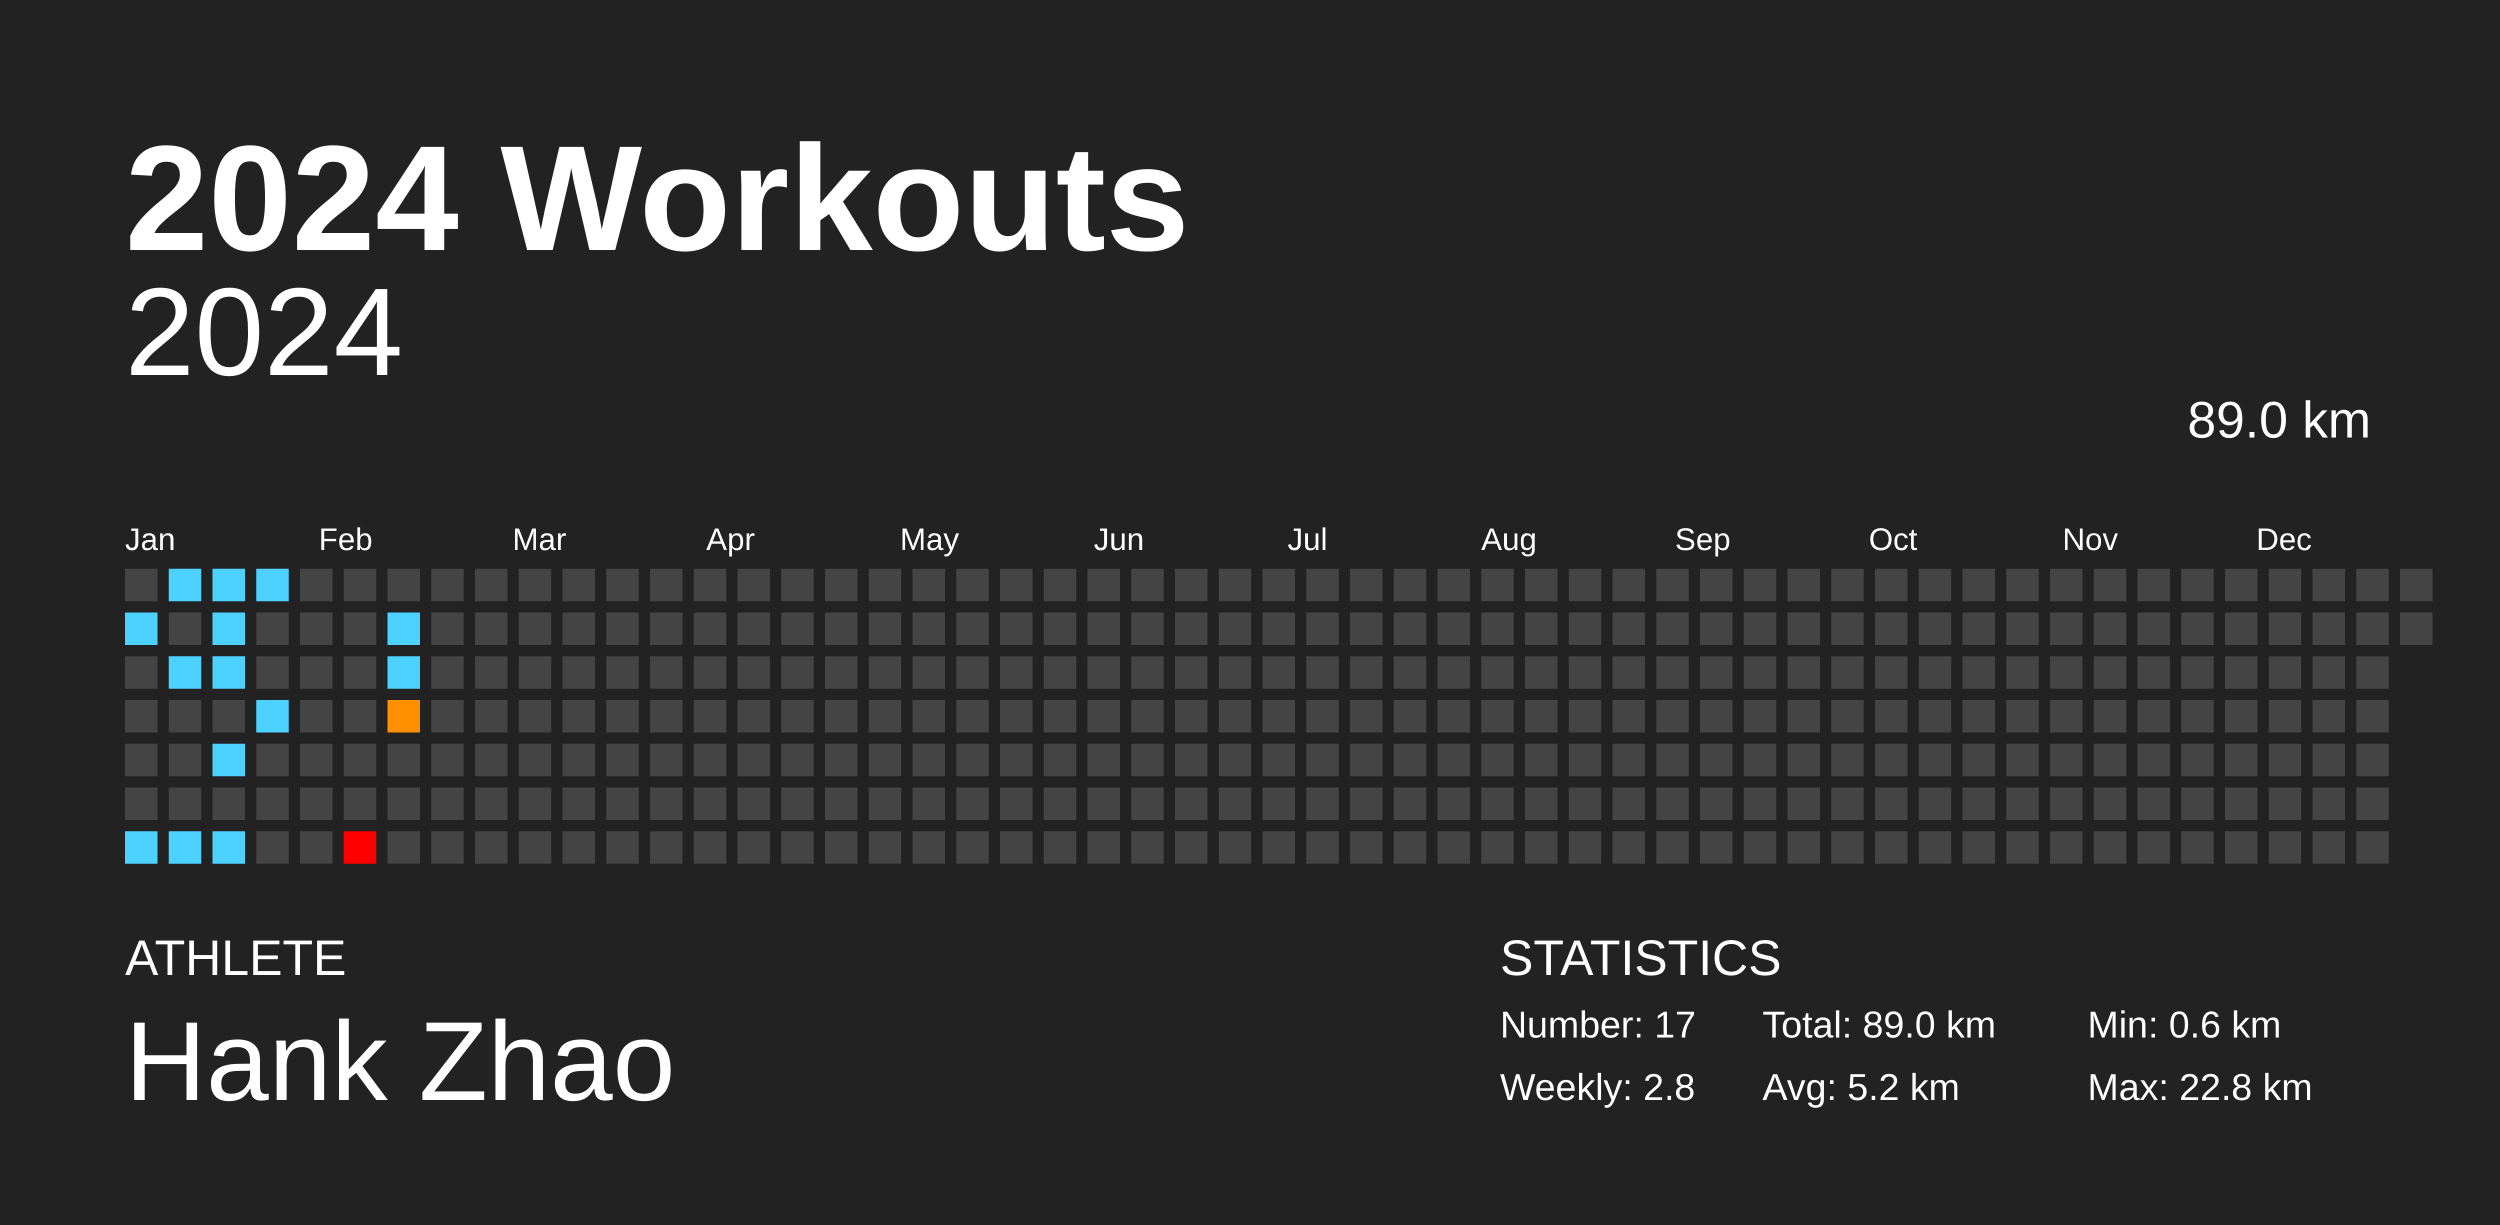
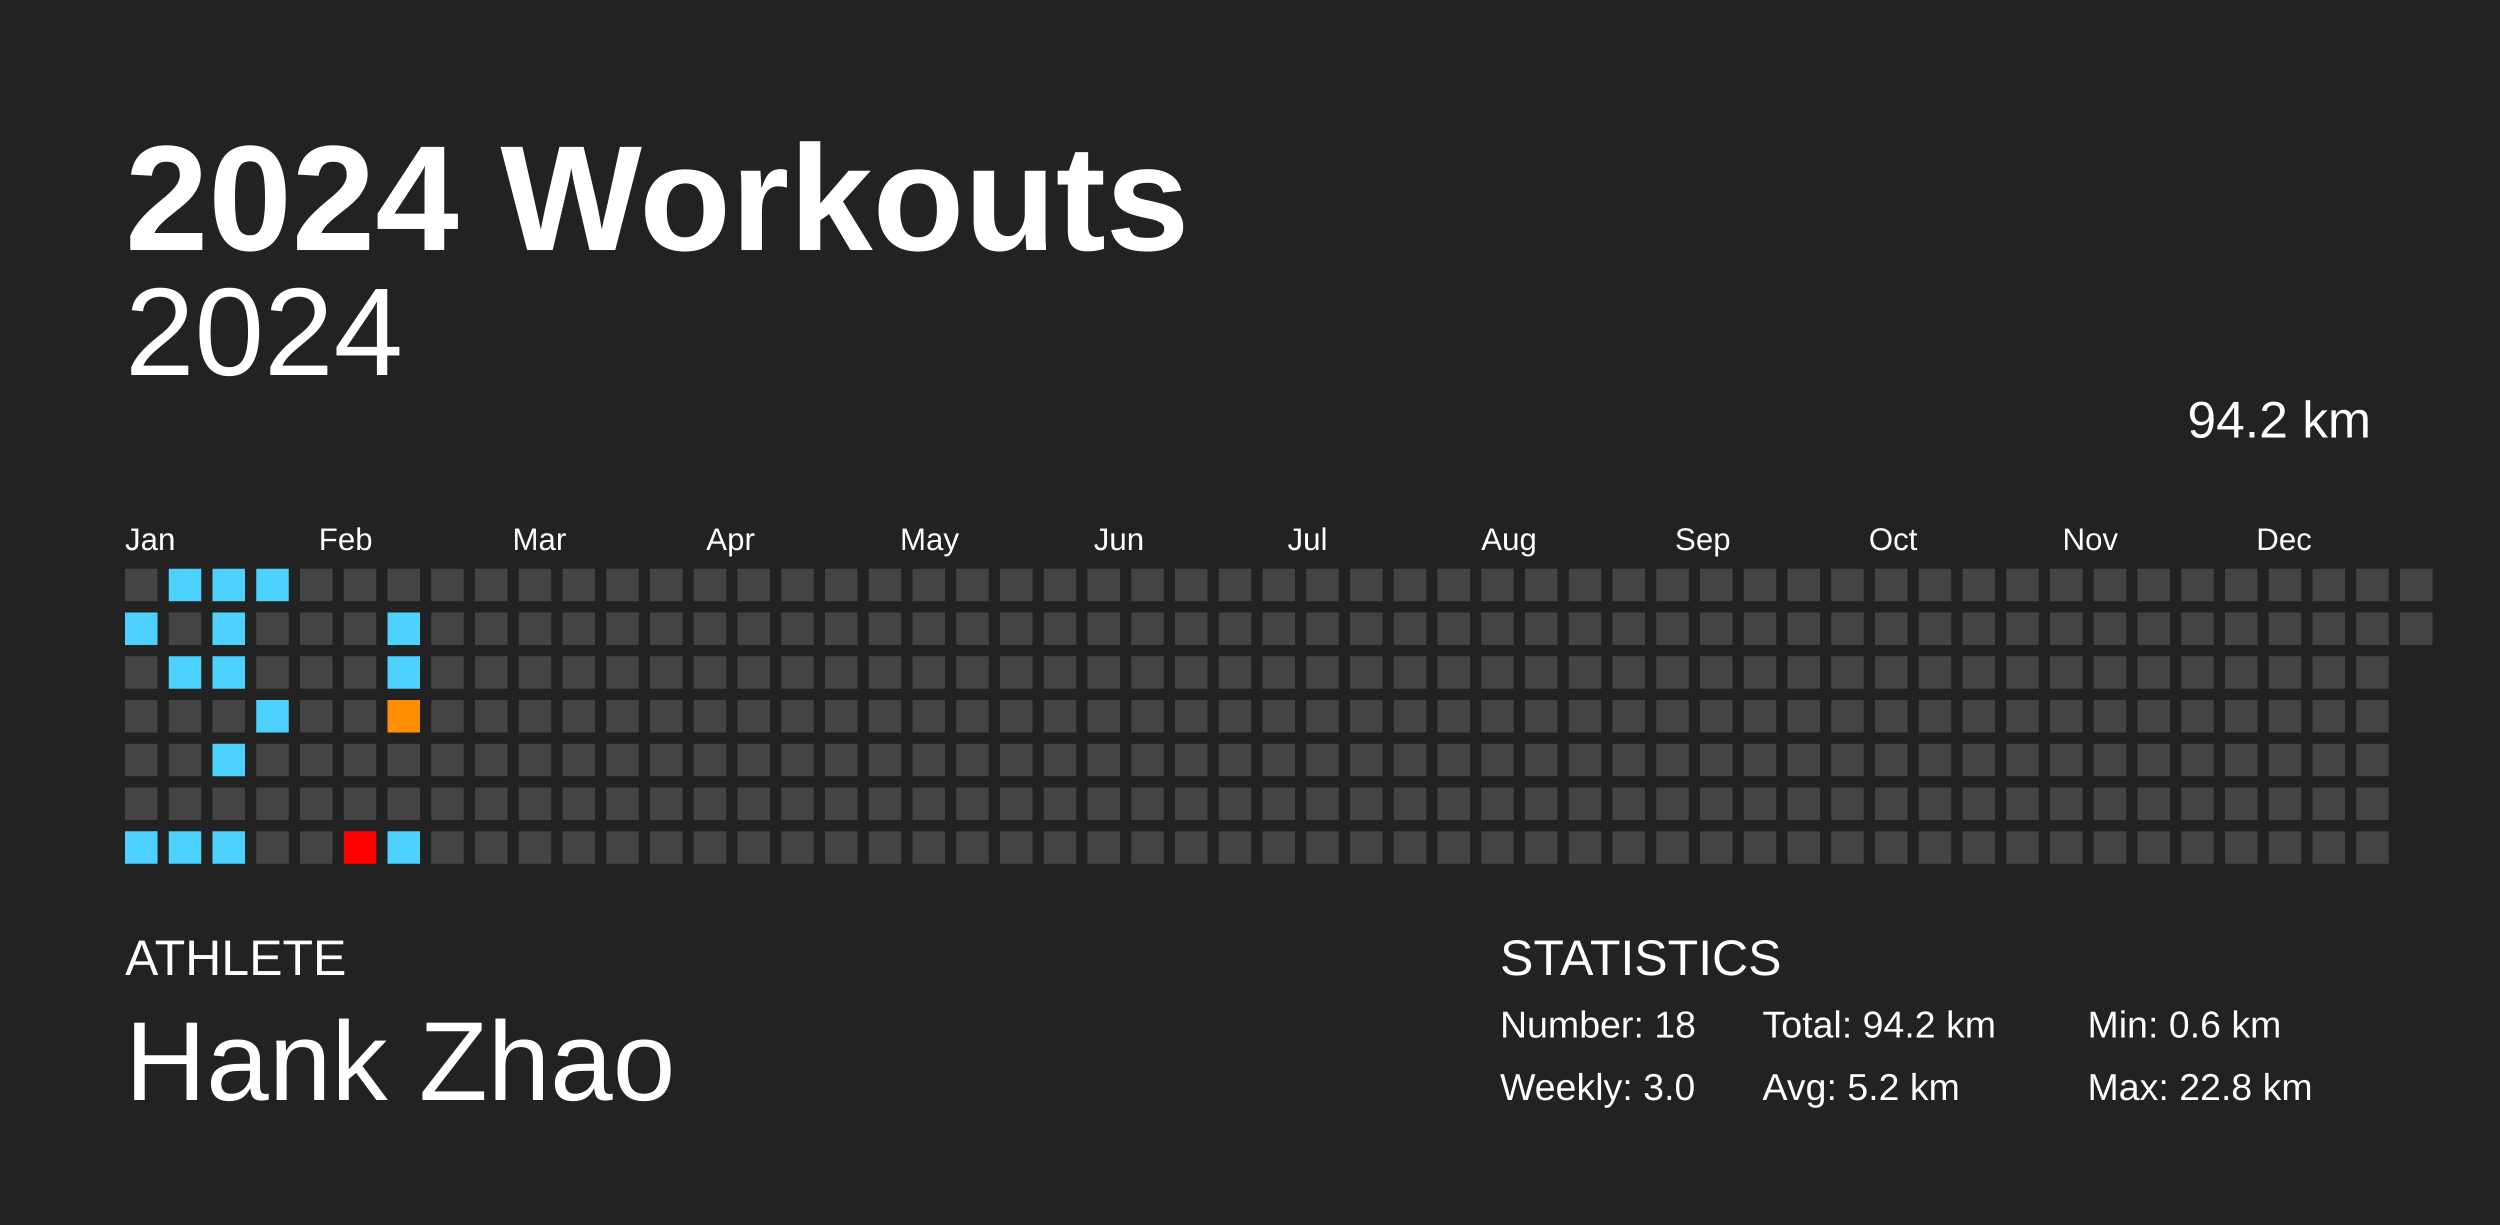
<svg xmlns="http://www.w3.org/2000/svg" baseProfile="full" height="98mm" version="1.1" viewBox="0,0,200,98" width="200mm">
  <defs />
  <rect fill="#222222" height="98" width="200" x="0" y="0" />
  <text fill="#FFFFFF" style="font-size:12px; font-family:Arial; font-weight:bold;" x="10" y="20">2024 Workouts</text>
  <text fill="#FFFFFF" style="font-size:4px; font-family:Arial" x="10" y="78">ATHLETE</text>
  <text fill="#FFFFFF" style="font-size:9px; font-family:Arial" x="10" y="88">Hank Zhao</text>
  <text fill="#FFFFFF" style="font-size:4px; font-family:Arial" x="120" y="78">STATISTICS</text>
-   <text fill="#FFFFFF" style="font-size:3px; font-family:Arial" x="120" y="83">Number: 17</text>
-   <text fill="#FFFFFF" style="font-size:3px; font-family:Arial" x="120" y="88">Weekly: 2.8</text>
-   <text fill="#FFFFFF" style="font-size:3px; font-family:Arial" x="141" y="83">Total: 89.0 km</text>
+   <text fill="#FFFFFF" style="font-size:3px; font-family:Arial" x="120" y="83">Number: 18</text>
+   <text fill="#FFFFFF" style="font-size:3px; font-family:Arial" x="120" y="88">Weekly: 3.0</text>
+   <text fill="#FFFFFF" style="font-size:3px; font-family:Arial" x="141" y="83">Total: 94.2 km</text>
  <text fill="#FFFFFF" style="font-size:3px; font-family:Arial" x="141" y="88">Avg: 5.2 km</text>
  <text fill="#FFFFFF" style="font-size:3px; font-family:Arial" x="167" y="83">Min: 0.6 km</text>
  <text fill="#FFFFFF" style="font-size:3px; font-family:Arial" x="167" y="88">Max: 22.8 km</text>
  <text alignment-baseline="hanging" fill="#FFFFFF" style="font-size:10.0px; font-family:Arial;" x="10" y="30">2024</text>
-   <text alignment-baseline="hanging" fill="#FFFFFF" style="font-size:4.125px; font-family:Arial;" x="175" y="35">89.0 km</text>
+   <text alignment-baseline="hanging" fill="#FFFFFF" style="font-size:4.125px; font-family:Arial;" x="175" y="35">94.2 km</text>
  <text fill="#FFFFFF" style="font-size:2.5px; font-family:Arial" x="10.0" y="44">Jan</text>
  <text fill="#FFFFFF" style="font-size:2.5px; font-family:Arial" x="25.5" y="44">Feb</text>
  <text fill="#FFFFFF" style="font-size:2.5px; font-family:Arial" x="41.0" y="44">Mar</text>
  <text fill="#FFFFFF" style="font-size:2.5px; font-family:Arial" x="56.5" y="44">Apr</text>
  <text fill="#FFFFFF" style="font-size:2.5px; font-family:Arial" x="72.0" y="44">May</text>
  <text fill="#FFFFFF" style="font-size:2.5px; font-family:Arial" x="87.5" y="44">Jun</text>
  <text fill="#FFFFFF" style="font-size:2.5px; font-family:Arial" x="103.0" y="44">Jul</text>
  <text fill="#FFFFFF" style="font-size:2.5px; font-family:Arial" x="118.5" y="44">Aug</text>
  <text fill="#FFFFFF" style="font-size:2.5px; font-family:Arial" x="134.0" y="44">Sep</text>
  <text fill="#FFFFFF" style="font-size:2.5px; font-family:Arial" x="149.5" y="44">Oct</text>
  <text fill="#FFFFFF" style="font-size:2.5px; font-family:Arial" x="165.0" y="44">Nov</text>
  <text fill="#FFFFFF" style="font-size:2.5px; font-family:Arial" x="180.5" y="44">Dec</text>
  <rect fill="#444444" height="2.6" width="2.6" x="10.0" y="45.5" />
  <rect fill="#4dd2ff" height="2.6" width="2.6" x="10.0" y="49.0" />
  <rect fill="#444444" height="2.6" width="2.6" x="10.0" y="52.5" />
  <rect fill="#444444" height="2.6" width="2.6" x="10.0" y="56.0" />
  <rect fill="#444444" height="2.6" width="2.6" x="10.0" y="59.5" />
  <rect fill="#444444" height="2.6" width="2.6" x="10.0" y="63.0" />
  <rect fill="#4dd2ff" height="2.6" width="2.6" x="10.0" y="66.5" />
  <rect fill="#4dd2ff" height="2.6" width="2.6" x="13.5" y="45.5" />
  <rect fill="#444444" height="2.6" width="2.6" x="13.5" y="49.0" />
  <rect fill="#4dd2ff" height="2.6" width="2.6" x="13.5" y="52.5" />
  <rect fill="#444444" height="2.6" width="2.6" x="13.5" y="56.0" />
  <rect fill="#444444" height="2.6" width="2.6" x="13.5" y="59.5" />
  <rect fill="#444444" height="2.6" width="2.6" x="13.5" y="63.0" />
  <rect fill="#4dd2ff" height="2.6" width="2.6" x="13.5" y="66.5" />
  <rect fill="#4dd2ff" height="2.6" width="2.6" x="17.0" y="45.5" />
  <rect fill="#4dd2ff" height="2.6" width="2.6" x="17.0" y="49.0" />
  <rect fill="#4dd2ff" height="2.6" width="2.6" x="17.0" y="52.5" />
  <rect fill="#444444" height="2.6" width="2.6" x="17.0" y="56.0" />
  <rect fill="#4dd2ff" height="2.6" width="2.6" x="17.0" y="59.5" />
  <rect fill="#444444" height="2.6" width="2.6" x="17.0" y="63.0" />
  <rect fill="#4dd2ff" height="2.6" width="2.6" x="17.0" y="66.5" />
  <rect fill="#4dd2ff" height="2.6" width="2.6" x="20.5" y="45.5" />
  <rect fill="#444444" height="2.6" width="2.6" x="20.5" y="49.0" />
  <rect fill="#444444" height="2.6" width="2.6" x="20.5" y="52.5" />
  <rect fill="#4dd2ff" height="2.6" width="2.6" x="20.5" y="56.0" />
  <rect fill="#444444" height="2.6" width="2.6" x="20.5" y="59.5" />
  <rect fill="#444444" height="2.6" width="2.6" x="20.5" y="63.0" />
  <rect fill="#444444" height="2.6" width="2.6" x="20.5" y="66.5" />
  <rect fill="#444444" height="2.6" width="2.6" x="24.0" y="45.5" />
  <rect fill="#444444" height="2.6" width="2.6" x="24.0" y="49.0" />
  <rect fill="#444444" height="2.6" width="2.6" x="24.0" y="52.5" />
  <rect fill="#444444" height="2.6" width="2.6" x="24.0" y="56.0" />
  <rect fill="#444444" height="2.6" width="2.6" x="24.0" y="59.5" />
  <rect fill="#444444" height="2.6" width="2.6" x="24.0" y="63.0" />
  <rect fill="#444444" height="2.6" width="2.6" x="24.0" y="66.5" />
  <rect fill="#444444" height="2.6" width="2.6" x="27.5" y="45.5" />
  <rect fill="#444444" height="2.6" width="2.6" x="27.5" y="49.0" />
  <rect fill="#444444" height="2.6" width="2.6" x="27.5" y="52.5" />
  <rect fill="#444444" height="2.6" width="2.6" x="27.5" y="56.0" />
  <rect fill="#444444" height="2.6" width="2.6" x="27.5" y="59.5" />
  <rect fill="#444444" height="2.6" width="2.6" x="27.5" y="63.0" />
  <rect fill="red" height="2.6" width="2.6" x="27.5" y="66.5" />
  <rect fill="#444444" height="2.6" width="2.6" x="31.0" y="45.5" />
  <rect fill="#4dd2ff" height="2.6" width="2.6" x="31.0" y="49.0" />
  <rect fill="#4dd2ff" height="2.6" width="2.6" x="31.0" y="52.5" />
  <rect fill="#ff8f00" height="2.6" width="2.6" x="31.0" y="56.0" />
  <rect fill="#444444" height="2.6" width="2.6" x="31.0" y="59.5" />
  <rect fill="#444444" height="2.6" width="2.6" x="31.0" y="63.0" />
-   <rect fill="#444444" height="2.6" width="2.6" x="31.0" y="66.5" />
+   <rect fill="#4dd2ff" height="2.6" width="2.6" x="31.0" y="66.5" />
  <rect fill="#444444" height="2.6" width="2.6" x="34.5" y="45.5" />
  <rect fill="#444444" height="2.6" width="2.6" x="34.5" y="49.0" />
  <rect fill="#444444" height="2.6" width="2.6" x="34.5" y="52.5" />
  <rect fill="#444444" height="2.6" width="2.6" x="34.5" y="56.0" />
  <rect fill="#444444" height="2.6" width="2.6" x="34.5" y="59.5" />
  <rect fill="#444444" height="2.6" width="2.6" x="34.5" y="63.0" />
  <rect fill="#444444" height="2.6" width="2.6" x="34.5" y="66.5" />
  <rect fill="#444444" height="2.6" width="2.6" x="38.0" y="45.5" />
  <rect fill="#444444" height="2.6" width="2.6" x="38.0" y="49.0" />
  <rect fill="#444444" height="2.6" width="2.6" x="38.0" y="52.5" />
  <rect fill="#444444" height="2.6" width="2.6" x="38.0" y="56.0" />
  <rect fill="#444444" height="2.6" width="2.6" x="38.0" y="59.5" />
  <rect fill="#444444" height="2.6" width="2.6" x="38.0" y="63.0" />
  <rect fill="#444444" height="2.6" width="2.6" x="38.0" y="66.5" />
  <rect fill="#444444" height="2.6" width="2.6" x="41.5" y="45.5" />
  <rect fill="#444444" height="2.6" width="2.6" x="41.5" y="49.0" />
  <rect fill="#444444" height="2.6" width="2.6" x="41.5" y="52.5" />
  <rect fill="#444444" height="2.6" width="2.6" x="41.5" y="56.0" />
  <rect fill="#444444" height="2.6" width="2.6" x="41.5" y="59.5" />
  <rect fill="#444444" height="2.6" width="2.6" x="41.5" y="63.0" />
  <rect fill="#444444" height="2.6" width="2.6" x="41.5" y="66.5" />
  <rect fill="#444444" height="2.6" width="2.6" x="45.0" y="45.5" />
  <rect fill="#444444" height="2.6" width="2.6" x="45.0" y="49.0" />
  <rect fill="#444444" height="2.6" width="2.6" x="45.0" y="52.5" />
  <rect fill="#444444" height="2.6" width="2.6" x="45.0" y="56.0" />
  <rect fill="#444444" height="2.6" width="2.6" x="45.0" y="59.5" />
  <rect fill="#444444" height="2.6" width="2.6" x="45.0" y="63.0" />
  <rect fill="#444444" height="2.6" width="2.6" x="45.0" y="66.5" />
  <rect fill="#444444" height="2.6" width="2.6" x="48.5" y="45.5" />
  <rect fill="#444444" height="2.6" width="2.6" x="48.5" y="49.0" />
  <rect fill="#444444" height="2.6" width="2.6" x="48.5" y="52.5" />
  <rect fill="#444444" height="2.6" width="2.6" x="48.5" y="56.0" />
  <rect fill="#444444" height="2.6" width="2.6" x="48.5" y="59.5" />
  <rect fill="#444444" height="2.6" width="2.6" x="48.5" y="63.0" />
  <rect fill="#444444" height="2.6" width="2.6" x="48.5" y="66.5" />
  <rect fill="#444444" height="2.6" width="2.6" x="52.0" y="45.5" />
  <rect fill="#444444" height="2.6" width="2.6" x="52.0" y="49.0" />
  <rect fill="#444444" height="2.6" width="2.6" x="52.0" y="52.5" />
  <rect fill="#444444" height="2.6" width="2.6" x="52.0" y="56.0" />
  <rect fill="#444444" height="2.6" width="2.6" x="52.0" y="59.5" />
  <rect fill="#444444" height="2.6" width="2.6" x="52.0" y="63.0" />
  <rect fill="#444444" height="2.6" width="2.6" x="52.0" y="66.5" />
  <rect fill="#444444" height="2.6" width="2.6" x="55.5" y="45.5" />
  <rect fill="#444444" height="2.6" width="2.6" x="55.5" y="49.0" />
  <rect fill="#444444" height="2.6" width="2.6" x="55.5" y="52.5" />
  <rect fill="#444444" height="2.6" width="2.6" x="55.5" y="56.0" />
  <rect fill="#444444" height="2.6" width="2.6" x="55.5" y="59.5" />
  <rect fill="#444444" height="2.6" width="2.6" x="55.5" y="63.0" />
  <rect fill="#444444" height="2.6" width="2.6" x="55.5" y="66.5" />
  <rect fill="#444444" height="2.6" width="2.6" x="59.0" y="45.5" />
  <rect fill="#444444" height="2.6" width="2.6" x="59.0" y="49.0" />
  <rect fill="#444444" height="2.6" width="2.6" x="59.0" y="52.5" />
  <rect fill="#444444" height="2.6" width="2.6" x="59.0" y="56.0" />
  <rect fill="#444444" height="2.6" width="2.6" x="59.0" y="59.5" />
  <rect fill="#444444" height="2.6" width="2.6" x="59.0" y="63.0" />
  <rect fill="#444444" height="2.6" width="2.6" x="59.0" y="66.5" />
  <rect fill="#444444" height="2.6" width="2.6" x="62.5" y="45.5" />
  <rect fill="#444444" height="2.6" width="2.6" x="62.5" y="49.0" />
  <rect fill="#444444" height="2.6" width="2.6" x="62.5" y="52.5" />
  <rect fill="#444444" height="2.6" width="2.6" x="62.5" y="56.0" />
  <rect fill="#444444" height="2.6" width="2.6" x="62.5" y="59.5" />
  <rect fill="#444444" height="2.6" width="2.6" x="62.5" y="63.0" />
  <rect fill="#444444" height="2.6" width="2.6" x="62.5" y="66.5" />
  <rect fill="#444444" height="2.6" width="2.6" x="66.0" y="45.5" />
  <rect fill="#444444" height="2.6" width="2.6" x="66.0" y="49.0" />
  <rect fill="#444444" height="2.6" width="2.6" x="66.0" y="52.5" />
  <rect fill="#444444" height="2.6" width="2.6" x="66.0" y="56.0" />
  <rect fill="#444444" height="2.6" width="2.6" x="66.0" y="59.5" />
  <rect fill="#444444" height="2.6" width="2.6" x="66.0" y="63.0" />
  <rect fill="#444444" height="2.6" width="2.6" x="66.0" y="66.5" />
  <rect fill="#444444" height="2.6" width="2.6" x="69.5" y="45.5" />
  <rect fill="#444444" height="2.6" width="2.6" x="69.5" y="49.0" />
  <rect fill="#444444" height="2.6" width="2.6" x="69.5" y="52.5" />
  <rect fill="#444444" height="2.6" width="2.6" x="69.5" y="56.0" />
  <rect fill="#444444" height="2.6" width="2.6" x="69.5" y="59.5" />
  <rect fill="#444444" height="2.6" width="2.6" x="69.5" y="63.0" />
  <rect fill="#444444" height="2.6" width="2.6" x="69.5" y="66.5" />
  <rect fill="#444444" height="2.6" width="2.6" x="73.0" y="45.5" />
  <rect fill="#444444" height="2.6" width="2.6" x="73.0" y="49.0" />
  <rect fill="#444444" height="2.6" width="2.6" x="73.0" y="52.5" />
  <rect fill="#444444" height="2.6" width="2.6" x="73.0" y="56.0" />
  <rect fill="#444444" height="2.6" width="2.6" x="73.0" y="59.5" />
  <rect fill="#444444" height="2.6" width="2.6" x="73.0" y="63.0" />
  <rect fill="#444444" height="2.6" width="2.6" x="73.0" y="66.5" />
  <rect fill="#444444" height="2.6" width="2.6" x="76.5" y="45.5" />
  <rect fill="#444444" height="2.6" width="2.6" x="76.5" y="49.0" />
  <rect fill="#444444" height="2.6" width="2.6" x="76.5" y="52.5" />
  <rect fill="#444444" height="2.6" width="2.6" x="76.5" y="56.0" />
  <rect fill="#444444" height="2.6" width="2.6" x="76.5" y="59.5" />
  <rect fill="#444444" height="2.6" width="2.6" x="76.5" y="63.0" />
  <rect fill="#444444" height="2.6" width="2.6" x="76.5" y="66.5" />
  <rect fill="#444444" height="2.6" width="2.6" x="80.0" y="45.5" />
  <rect fill="#444444" height="2.6" width="2.6" x="80.0" y="49.0" />
  <rect fill="#444444" height="2.6" width="2.6" x="80.0" y="52.5" />
  <rect fill="#444444" height="2.6" width="2.6" x="80.0" y="56.0" />
  <rect fill="#444444" height="2.6" width="2.6" x="80.0" y="59.5" />
  <rect fill="#444444" height="2.6" width="2.6" x="80.0" y="63.0" />
  <rect fill="#444444" height="2.6" width="2.6" x="80.0" y="66.5" />
  <rect fill="#444444" height="2.6" width="2.6" x="83.5" y="45.5" />
  <rect fill="#444444" height="2.6" width="2.6" x="83.5" y="49.0" />
  <rect fill="#444444" height="2.6" width="2.6" x="83.5" y="52.5" />
  <rect fill="#444444" height="2.6" width="2.6" x="83.5" y="56.0" />
  <rect fill="#444444" height="2.6" width="2.6" x="83.5" y="59.5" />
  <rect fill="#444444" height="2.6" width="2.6" x="83.5" y="63.0" />
  <rect fill="#444444" height="2.6" width="2.6" x="83.5" y="66.5" />
  <rect fill="#444444" height="2.6" width="2.6" x="87.0" y="45.5" />
  <rect fill="#444444" height="2.6" width="2.6" x="87.0" y="49.0" />
  <rect fill="#444444" height="2.6" width="2.6" x="87.0" y="52.5" />
  <rect fill="#444444" height="2.6" width="2.6" x="87.0" y="56.0" />
  <rect fill="#444444" height="2.6" width="2.6" x="87.0" y="59.5" />
  <rect fill="#444444" height="2.6" width="2.6" x="87.0" y="63.0" />
  <rect fill="#444444" height="2.6" width="2.6" x="87.0" y="66.5" />
  <rect fill="#444444" height="2.6" width="2.6" x="90.5" y="45.5" />
  <rect fill="#444444" height="2.6" width="2.6" x="90.5" y="49.0" />
  <rect fill="#444444" height="2.6" width="2.6" x="90.5" y="52.5" />
  <rect fill="#444444" height="2.6" width="2.6" x="90.5" y="56.0" />
  <rect fill="#444444" height="2.6" width="2.6" x="90.5" y="59.5" />
  <rect fill="#444444" height="2.6" width="2.6" x="90.5" y="63.0" />
  <rect fill="#444444" height="2.6" width="2.6" x="90.5" y="66.5" />
  <rect fill="#444444" height="2.6" width="2.6" x="94.0" y="45.5" />
  <rect fill="#444444" height="2.6" width="2.6" x="94.0" y="49.0" />
  <rect fill="#444444" height="2.6" width="2.6" x="94.0" y="52.5" />
  <rect fill="#444444" height="2.6" width="2.6" x="94.0" y="56.0" />
  <rect fill="#444444" height="2.6" width="2.6" x="94.0" y="59.5" />
  <rect fill="#444444" height="2.6" width="2.6" x="94.0" y="63.0" />
  <rect fill="#444444" height="2.6" width="2.6" x="94.0" y="66.5" />
  <rect fill="#444444" height="2.6" width="2.6" x="97.5" y="45.5" />
  <rect fill="#444444" height="2.6" width="2.6" x="97.5" y="49.0" />
  <rect fill="#444444" height="2.6" width="2.6" x="97.5" y="52.5" />
  <rect fill="#444444" height="2.6" width="2.6" x="97.5" y="56.0" />
  <rect fill="#444444" height="2.6" width="2.6" x="97.5" y="59.5" />
  <rect fill="#444444" height="2.6" width="2.6" x="97.5" y="63.0" />
  <rect fill="#444444" height="2.6" width="2.6" x="97.5" y="66.5" />
  <rect fill="#444444" height="2.6" width="2.6" x="101.0" y="45.5" />
  <rect fill="#444444" height="2.6" width="2.6" x="101.0" y="49.0" />
  <rect fill="#444444" height="2.6" width="2.6" x="101.0" y="52.5" />
  <rect fill="#444444" height="2.6" width="2.6" x="101.0" y="56.0" />
  <rect fill="#444444" height="2.6" width="2.6" x="101.0" y="59.5" />
  <rect fill="#444444" height="2.6" width="2.6" x="101.0" y="63.0" />
  <rect fill="#444444" height="2.6" width="2.6" x="101.0" y="66.5" />
  <rect fill="#444444" height="2.6" width="2.6" x="104.5" y="45.5" />
  <rect fill="#444444" height="2.6" width="2.6" x="104.5" y="49.0" />
  <rect fill="#444444" height="2.6" width="2.6" x="104.5" y="52.5" />
  <rect fill="#444444" height="2.6" width="2.6" x="104.5" y="56.0" />
  <rect fill="#444444" height="2.6" width="2.6" x="104.5" y="59.5" />
  <rect fill="#444444" height="2.6" width="2.6" x="104.5" y="63.0" />
  <rect fill="#444444" height="2.6" width="2.6" x="104.5" y="66.5" />
  <rect fill="#444444" height="2.6" width="2.6" x="108.0" y="45.5" />
  <rect fill="#444444" height="2.6" width="2.6" x="108.0" y="49.0" />
  <rect fill="#444444" height="2.6" width="2.6" x="108.0" y="52.5" />
  <rect fill="#444444" height="2.6" width="2.6" x="108.0" y="56.0" />
  <rect fill="#444444" height="2.6" width="2.6" x="108.0" y="59.5" />
  <rect fill="#444444" height="2.6" width="2.6" x="108.0" y="63.0" />
  <rect fill="#444444" height="2.6" width="2.6" x="108.0" y="66.5" />
  <rect fill="#444444" height="2.6" width="2.6" x="111.5" y="45.5" />
  <rect fill="#444444" height="2.6" width="2.6" x="111.5" y="49.0" />
  <rect fill="#444444" height="2.6" width="2.6" x="111.5" y="52.5" />
  <rect fill="#444444" height="2.6" width="2.6" x="111.5" y="56.0" />
  <rect fill="#444444" height="2.6" width="2.6" x="111.5" y="59.5" />
  <rect fill="#444444" height="2.6" width="2.6" x="111.5" y="63.0" />
  <rect fill="#444444" height="2.6" width="2.6" x="111.5" y="66.5" />
  <rect fill="#444444" height="2.6" width="2.6" x="115.0" y="45.5" />
  <rect fill="#444444" height="2.6" width="2.6" x="115.0" y="49.0" />
  <rect fill="#444444" height="2.6" width="2.6" x="115.0" y="52.5" />
  <rect fill="#444444" height="2.6" width="2.6" x="115.0" y="56.0" />
  <rect fill="#444444" height="2.6" width="2.6" x="115.0" y="59.5" />
  <rect fill="#444444" height="2.6" width="2.6" x="115.0" y="63.0" />
  <rect fill="#444444" height="2.6" width="2.6" x="115.0" y="66.5" />
  <rect fill="#444444" height="2.6" width="2.6" x="118.5" y="45.5" />
  <rect fill="#444444" height="2.6" width="2.6" x="118.5" y="49.0" />
  <rect fill="#444444" height="2.6" width="2.6" x="118.5" y="52.5" />
  <rect fill="#444444" height="2.6" width="2.6" x="118.5" y="56.0" />
  <rect fill="#444444" height="2.6" width="2.6" x="118.5" y="59.5" />
  <rect fill="#444444" height="2.6" width="2.6" x="118.5" y="63.0" />
  <rect fill="#444444" height="2.6" width="2.6" x="118.5" y="66.5" />
  <rect fill="#444444" height="2.6" width="2.6" x="122.0" y="45.5" />
  <rect fill="#444444" height="2.6" width="2.6" x="122.0" y="49.0" />
  <rect fill="#444444" height="2.6" width="2.6" x="122.0" y="52.5" />
  <rect fill="#444444" height="2.6" width="2.6" x="122.0" y="56.0" />
  <rect fill="#444444" height="2.6" width="2.6" x="122.0" y="59.5" />
  <rect fill="#444444" height="2.6" width="2.6" x="122.0" y="63.0" />
  <rect fill="#444444" height="2.6" width="2.6" x="122.0" y="66.5" />
  <rect fill="#444444" height="2.6" width="2.6" x="125.5" y="45.5" />
  <rect fill="#444444" height="2.6" width="2.6" x="125.5" y="49.0" />
  <rect fill="#444444" height="2.6" width="2.6" x="125.5" y="52.5" />
  <rect fill="#444444" height="2.6" width="2.6" x="125.5" y="56.0" />
  <rect fill="#444444" height="2.6" width="2.6" x="125.5" y="59.5" />
  <rect fill="#444444" height="2.6" width="2.6" x="125.5" y="63.0" />
  <rect fill="#444444" height="2.6" width="2.6" x="125.5" y="66.5" />
  <rect fill="#444444" height="2.6" width="2.6" x="129.0" y="45.5" />
  <rect fill="#444444" height="2.6" width="2.6" x="129.0" y="49.0" />
  <rect fill="#444444" height="2.6" width="2.6" x="129.0" y="52.5" />
  <rect fill="#444444" height="2.6" width="2.6" x="129.0" y="56.0" />
  <rect fill="#444444" height="2.6" width="2.6" x="129.0" y="59.5" />
  <rect fill="#444444" height="2.6" width="2.6" x="129.0" y="63.0" />
  <rect fill="#444444" height="2.6" width="2.6" x="129.0" y="66.5" />
  <rect fill="#444444" height="2.6" width="2.6" x="132.5" y="45.5" />
  <rect fill="#444444" height="2.6" width="2.6" x="132.5" y="49.0" />
  <rect fill="#444444" height="2.6" width="2.6" x="132.5" y="52.5" />
  <rect fill="#444444" height="2.6" width="2.6" x="132.5" y="56.0" />
  <rect fill="#444444" height="2.6" width="2.6" x="132.5" y="59.5" />
  <rect fill="#444444" height="2.6" width="2.6" x="132.5" y="63.0" />
  <rect fill="#444444" height="2.6" width="2.6" x="132.5" y="66.5" />
  <rect fill="#444444" height="2.6" width="2.6" x="136.0" y="45.5" />
  <rect fill="#444444" height="2.6" width="2.6" x="136.0" y="49.0" />
  <rect fill="#444444" height="2.6" width="2.6" x="136.0" y="52.5" />
  <rect fill="#444444" height="2.6" width="2.6" x="136.0" y="56.0" />
  <rect fill="#444444" height="2.6" width="2.6" x="136.0" y="59.5" />
  <rect fill="#444444" height="2.6" width="2.6" x="136.0" y="63.0" />
  <rect fill="#444444" height="2.6" width="2.6" x="136.0" y="66.5" />
  <rect fill="#444444" height="2.6" width="2.6" x="139.5" y="45.5" />
  <rect fill="#444444" height="2.6" width="2.6" x="139.5" y="49.0" />
  <rect fill="#444444" height="2.6" width="2.6" x="139.5" y="52.5" />
  <rect fill="#444444" height="2.6" width="2.6" x="139.5" y="56.0" />
  <rect fill="#444444" height="2.6" width="2.6" x="139.5" y="59.5" />
  <rect fill="#444444" height="2.6" width="2.6" x="139.5" y="63.0" />
  <rect fill="#444444" height="2.6" width="2.6" x="139.5" y="66.5" />
  <rect fill="#444444" height="2.6" width="2.6" x="143.0" y="45.5" />
  <rect fill="#444444" height="2.6" width="2.6" x="143.0" y="49.0" />
  <rect fill="#444444" height="2.6" width="2.6" x="143.0" y="52.5" />
  <rect fill="#444444" height="2.6" width="2.6" x="143.0" y="56.0" />
  <rect fill="#444444" height="2.6" width="2.6" x="143.0" y="59.5" />
  <rect fill="#444444" height="2.6" width="2.6" x="143.0" y="63.0" />
  <rect fill="#444444" height="2.6" width="2.6" x="143.0" y="66.5" />
  <rect fill="#444444" height="2.6" width="2.6" x="146.5" y="45.5" />
  <rect fill="#444444" height="2.6" width="2.6" x="146.5" y="49.0" />
  <rect fill="#444444" height="2.6" width="2.6" x="146.5" y="52.5" />
  <rect fill="#444444" height="2.6" width="2.6" x="146.5" y="56.0" />
  <rect fill="#444444" height="2.6" width="2.6" x="146.5" y="59.5" />
  <rect fill="#444444" height="2.6" width="2.6" x="146.5" y="63.0" />
  <rect fill="#444444" height="2.6" width="2.6" x="146.5" y="66.5" />
  <rect fill="#444444" height="2.6" width="2.6" x="150.0" y="45.5" />
  <rect fill="#444444" height="2.6" width="2.6" x="150.0" y="49.0" />
  <rect fill="#444444" height="2.6" width="2.6" x="150.0" y="52.5" />
  <rect fill="#444444" height="2.6" width="2.6" x="150.0" y="56.0" />
  <rect fill="#444444" height="2.6" width="2.6" x="150.0" y="59.5" />
  <rect fill="#444444" height="2.6" width="2.6" x="150.0" y="63.0" />
  <rect fill="#444444" height="2.6" width="2.6" x="150.0" y="66.5" />
  <rect fill="#444444" height="2.6" width="2.6" x="153.5" y="45.5" />
  <rect fill="#444444" height="2.6" width="2.6" x="153.5" y="49.0" />
  <rect fill="#444444" height="2.6" width="2.6" x="153.5" y="52.5" />
  <rect fill="#444444" height="2.6" width="2.6" x="153.5" y="56.0" />
  <rect fill="#444444" height="2.6" width="2.6" x="153.5" y="59.5" />
  <rect fill="#444444" height="2.6" width="2.6" x="153.5" y="63.0" />
  <rect fill="#444444" height="2.6" width="2.6" x="153.5" y="66.5" />
  <rect fill="#444444" height="2.6" width="2.6" x="157.0" y="45.5" />
  <rect fill="#444444" height="2.6" width="2.6" x="157.0" y="49.0" />
  <rect fill="#444444" height="2.6" width="2.6" x="157.0" y="52.5" />
  <rect fill="#444444" height="2.6" width="2.6" x="157.0" y="56.0" />
  <rect fill="#444444" height="2.6" width="2.6" x="157.0" y="59.5" />
  <rect fill="#444444" height="2.6" width="2.6" x="157.0" y="63.0" />
  <rect fill="#444444" height="2.6" width="2.6" x="157.0" y="66.5" />
  <rect fill="#444444" height="2.6" width="2.6" x="160.5" y="45.5" />
  <rect fill="#444444" height="2.6" width="2.6" x="160.5" y="49.0" />
  <rect fill="#444444" height="2.6" width="2.6" x="160.5" y="52.5" />
  <rect fill="#444444" height="2.6" width="2.6" x="160.5" y="56.0" />
  <rect fill="#444444" height="2.6" width="2.6" x="160.5" y="59.5" />
  <rect fill="#444444" height="2.6" width="2.6" x="160.5" y="63.0" />
  <rect fill="#444444" height="2.6" width="2.6" x="160.5" y="66.5" />
  <rect fill="#444444" height="2.6" width="2.6" x="164.0" y="45.5" />
  <rect fill="#444444" height="2.6" width="2.6" x="164.0" y="49.0" />
  <rect fill="#444444" height="2.6" width="2.6" x="164.0" y="52.5" />
  <rect fill="#444444" height="2.6" width="2.6" x="164.0" y="56.0" />
  <rect fill="#444444" height="2.6" width="2.6" x="164.0" y="59.5" />
  <rect fill="#444444" height="2.6" width="2.6" x="164.0" y="63.0" />
  <rect fill="#444444" height="2.6" width="2.6" x="164.0" y="66.5" />
  <rect fill="#444444" height="2.6" width="2.6" x="167.5" y="45.5" />
  <rect fill="#444444" height="2.6" width="2.6" x="167.5" y="49.0" />
  <rect fill="#444444" height="2.6" width="2.6" x="167.5" y="52.5" />
  <rect fill="#444444" height="2.6" width="2.6" x="167.5" y="56.0" />
  <rect fill="#444444" height="2.6" width="2.6" x="167.5" y="59.5" />
  <rect fill="#444444" height="2.6" width="2.6" x="167.5" y="63.0" />
  <rect fill="#444444" height="2.6" width="2.6" x="167.5" y="66.5" />
  <rect fill="#444444" height="2.6" width="2.6" x="171.0" y="45.5" />
  <rect fill="#444444" height="2.6" width="2.6" x="171.0" y="49.0" />
  <rect fill="#444444" height="2.6" width="2.6" x="171.0" y="52.5" />
  <rect fill="#444444" height="2.6" width="2.6" x="171.0" y="56.0" />
  <rect fill="#444444" height="2.6" width="2.6" x="171.0" y="59.5" />
  <rect fill="#444444" height="2.6" width="2.6" x="171.0" y="63.0" />
  <rect fill="#444444" height="2.6" width="2.6" x="171.0" y="66.5" />
  <rect fill="#444444" height="2.6" width="2.6" x="174.5" y="45.5" />
  <rect fill="#444444" height="2.6" width="2.6" x="174.5" y="49.0" />
  <rect fill="#444444" height="2.6" width="2.6" x="174.5" y="52.5" />
  <rect fill="#444444" height="2.6" width="2.6" x="174.5" y="56.0" />
  <rect fill="#444444" height="2.6" width="2.6" x="174.5" y="59.5" />
  <rect fill="#444444" height="2.6" width="2.6" x="174.5" y="63.0" />
  <rect fill="#444444" height="2.6" width="2.6" x="174.5" y="66.5" />
  <rect fill="#444444" height="2.6" width="2.6" x="178.0" y="45.5" />
  <rect fill="#444444" height="2.6" width="2.6" x="178.0" y="49.0" />
  <rect fill="#444444" height="2.6" width="2.6" x="178.0" y="52.5" />
  <rect fill="#444444" height="2.6" width="2.6" x="178.0" y="56.0" />
  <rect fill="#444444" height="2.6" width="2.6" x="178.0" y="59.5" />
  <rect fill="#444444" height="2.6" width="2.6" x="178.0" y="63.0" />
  <rect fill="#444444" height="2.6" width="2.6" x="178.0" y="66.5" />
  <rect fill="#444444" height="2.6" width="2.6" x="181.5" y="45.5" />
  <rect fill="#444444" height="2.6" width="2.6" x="181.5" y="49.0" />
  <rect fill="#444444" height="2.6" width="2.6" x="181.5" y="52.5" />
  <rect fill="#444444" height="2.6" width="2.6" x="181.5" y="56.0" />
  <rect fill="#444444" height="2.6" width="2.6" x="181.5" y="59.5" />
  <rect fill="#444444" height="2.6" width="2.6" x="181.5" y="63.0" />
  <rect fill="#444444" height="2.6" width="2.6" x="181.5" y="66.5" />
  <rect fill="#444444" height="2.6" width="2.6" x="185.0" y="45.5" />
  <rect fill="#444444" height="2.6" width="2.6" x="185.0" y="49.0" />
  <rect fill="#444444" height="2.6" width="2.6" x="185.0" y="52.5" />
  <rect fill="#444444" height="2.6" width="2.6" x="185.0" y="56.0" />
  <rect fill="#444444" height="2.6" width="2.6" x="185.0" y="59.5" />
  <rect fill="#444444" height="2.6" width="2.6" x="185.0" y="63.0" />
  <rect fill="#444444" height="2.6" width="2.6" x="185.0" y="66.5" />
  <rect fill="#444444" height="2.6" width="2.6" x="188.5" y="45.5" />
  <rect fill="#444444" height="2.6" width="2.6" x="188.5" y="49.0" />
  <rect fill="#444444" height="2.6" width="2.6" x="188.5" y="52.5" />
  <rect fill="#444444" height="2.6" width="2.6" x="188.5" y="56.0" />
  <rect fill="#444444" height="2.6" width="2.6" x="188.5" y="59.5" />
  <rect fill="#444444" height="2.6" width="2.6" x="188.5" y="63.0" />
  <rect fill="#444444" height="2.6" width="2.6" x="188.5" y="66.5" />
  <rect fill="#444444" height="2.6" width="2.6" x="192.0" y="45.5" />
  <rect fill="#444444" height="2.6" width="2.6" x="192.0" y="49.0" />
</svg>
